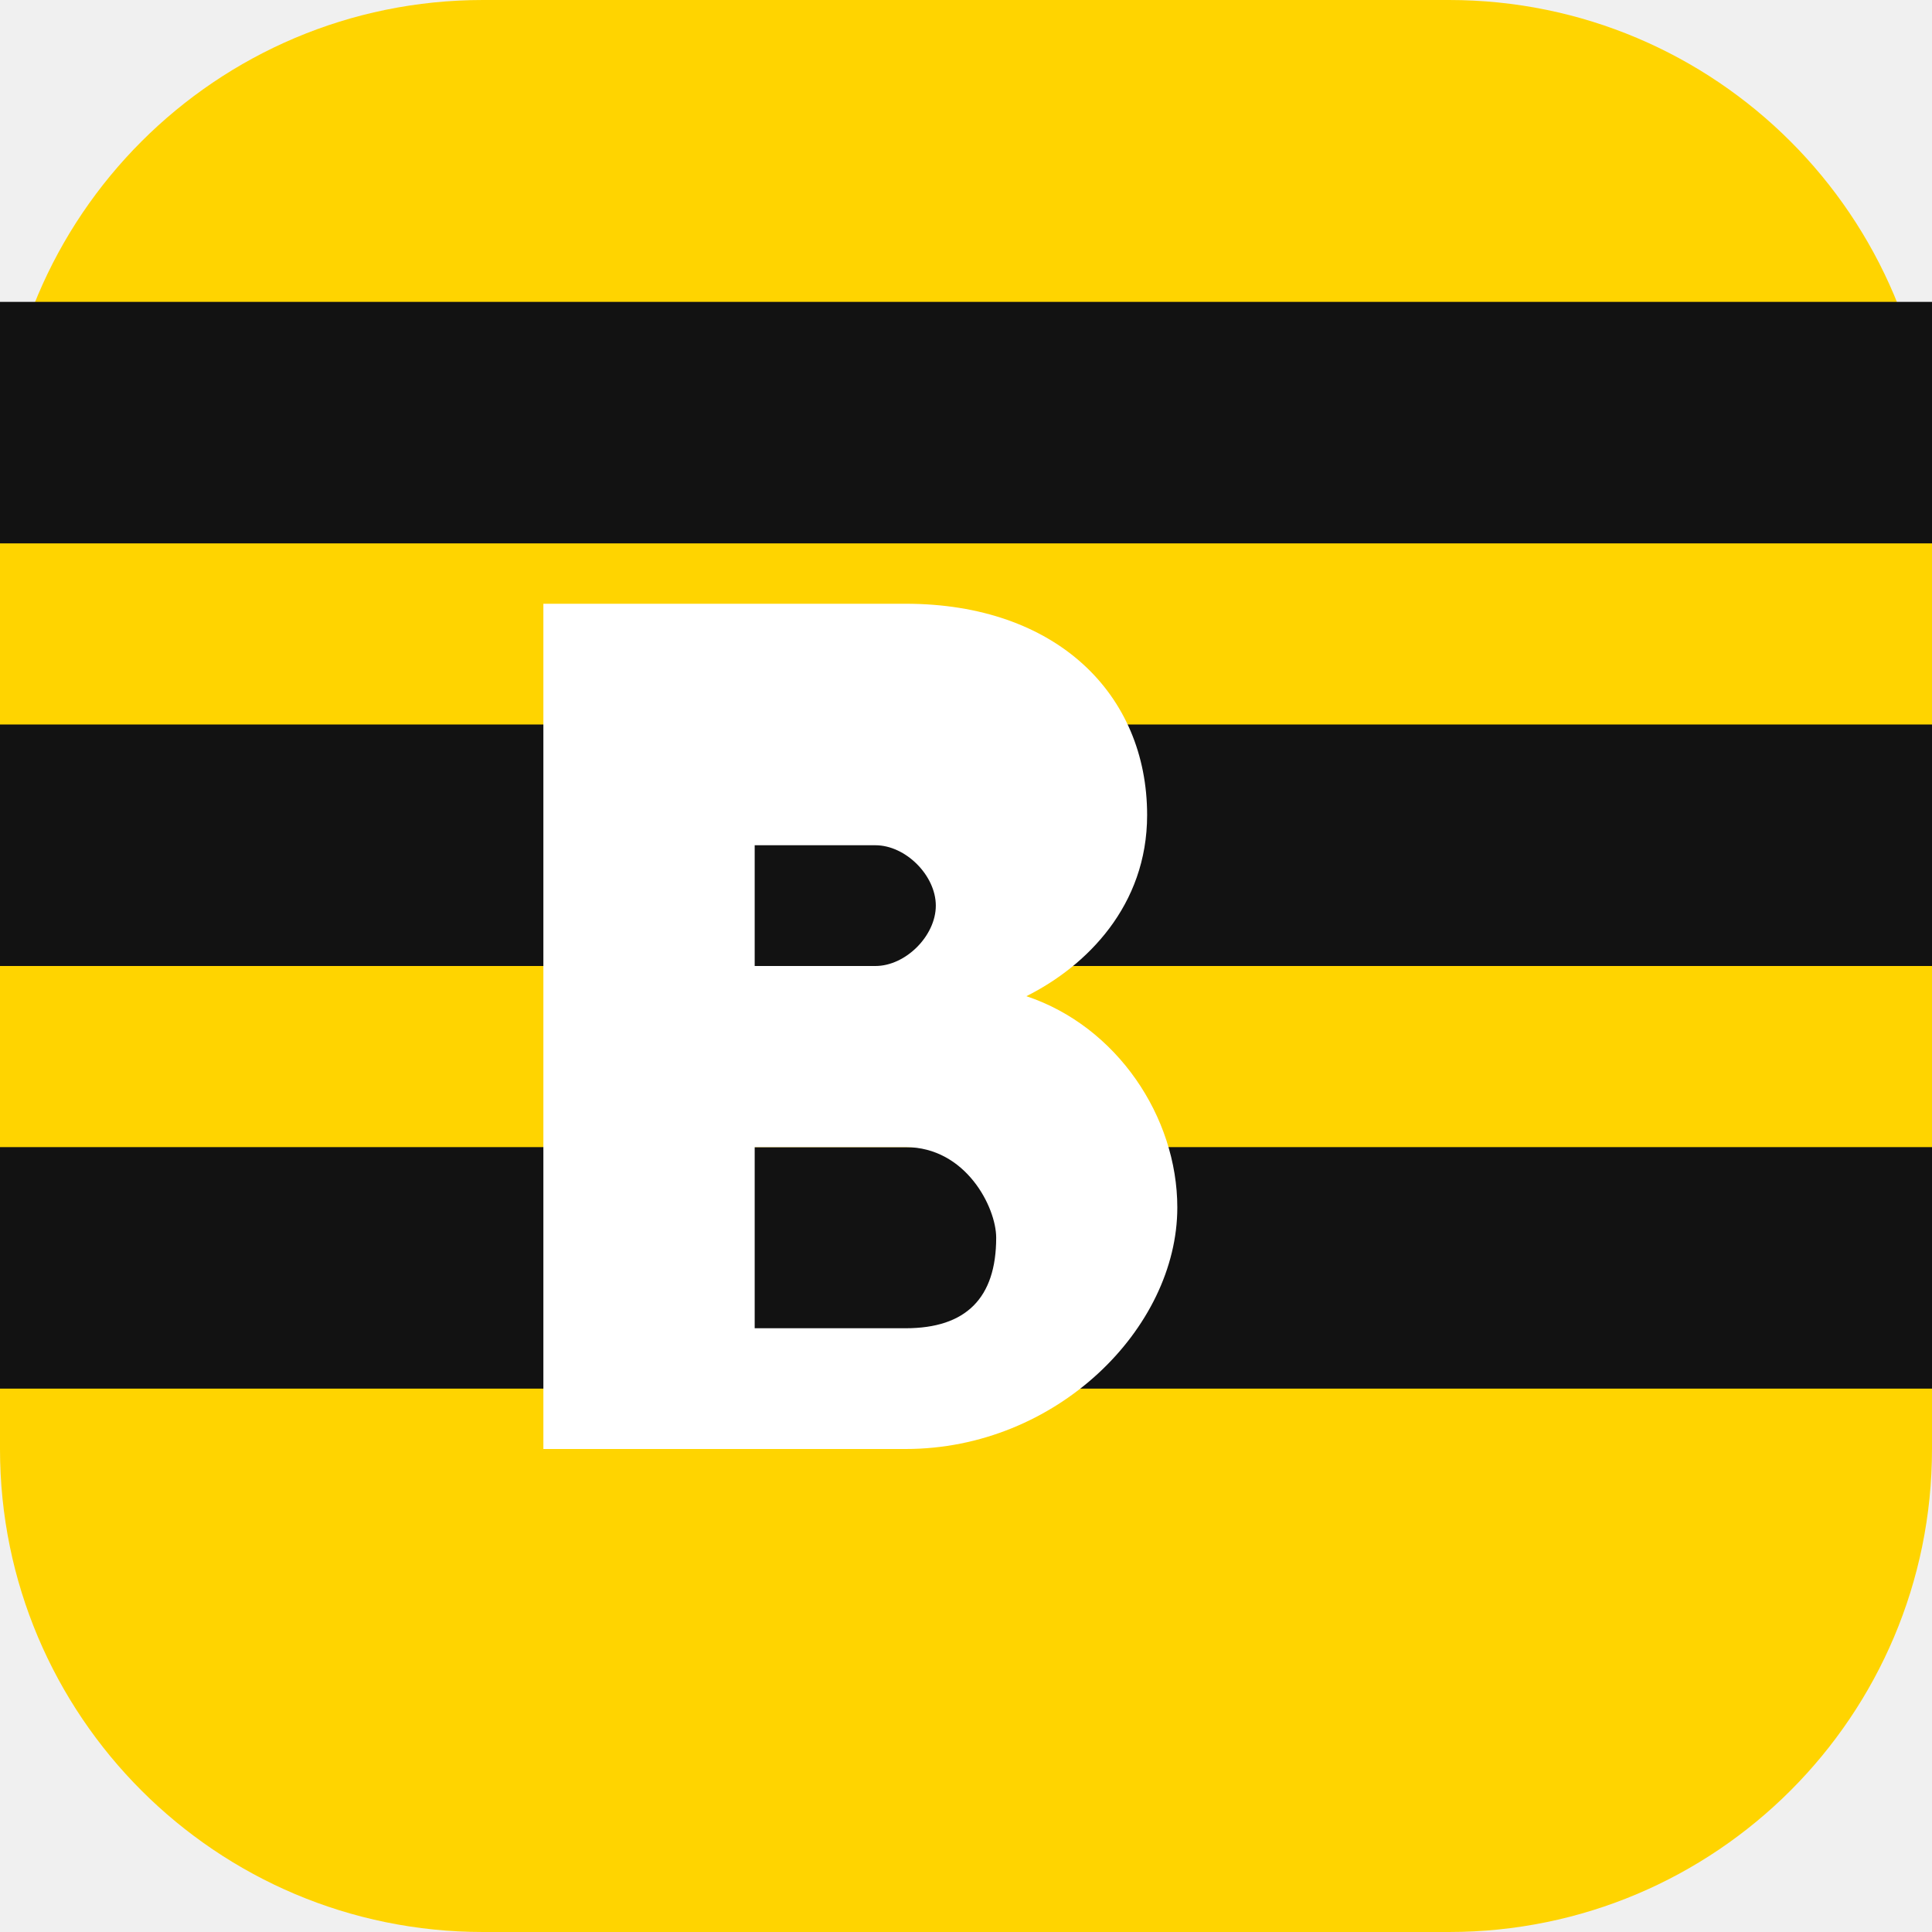
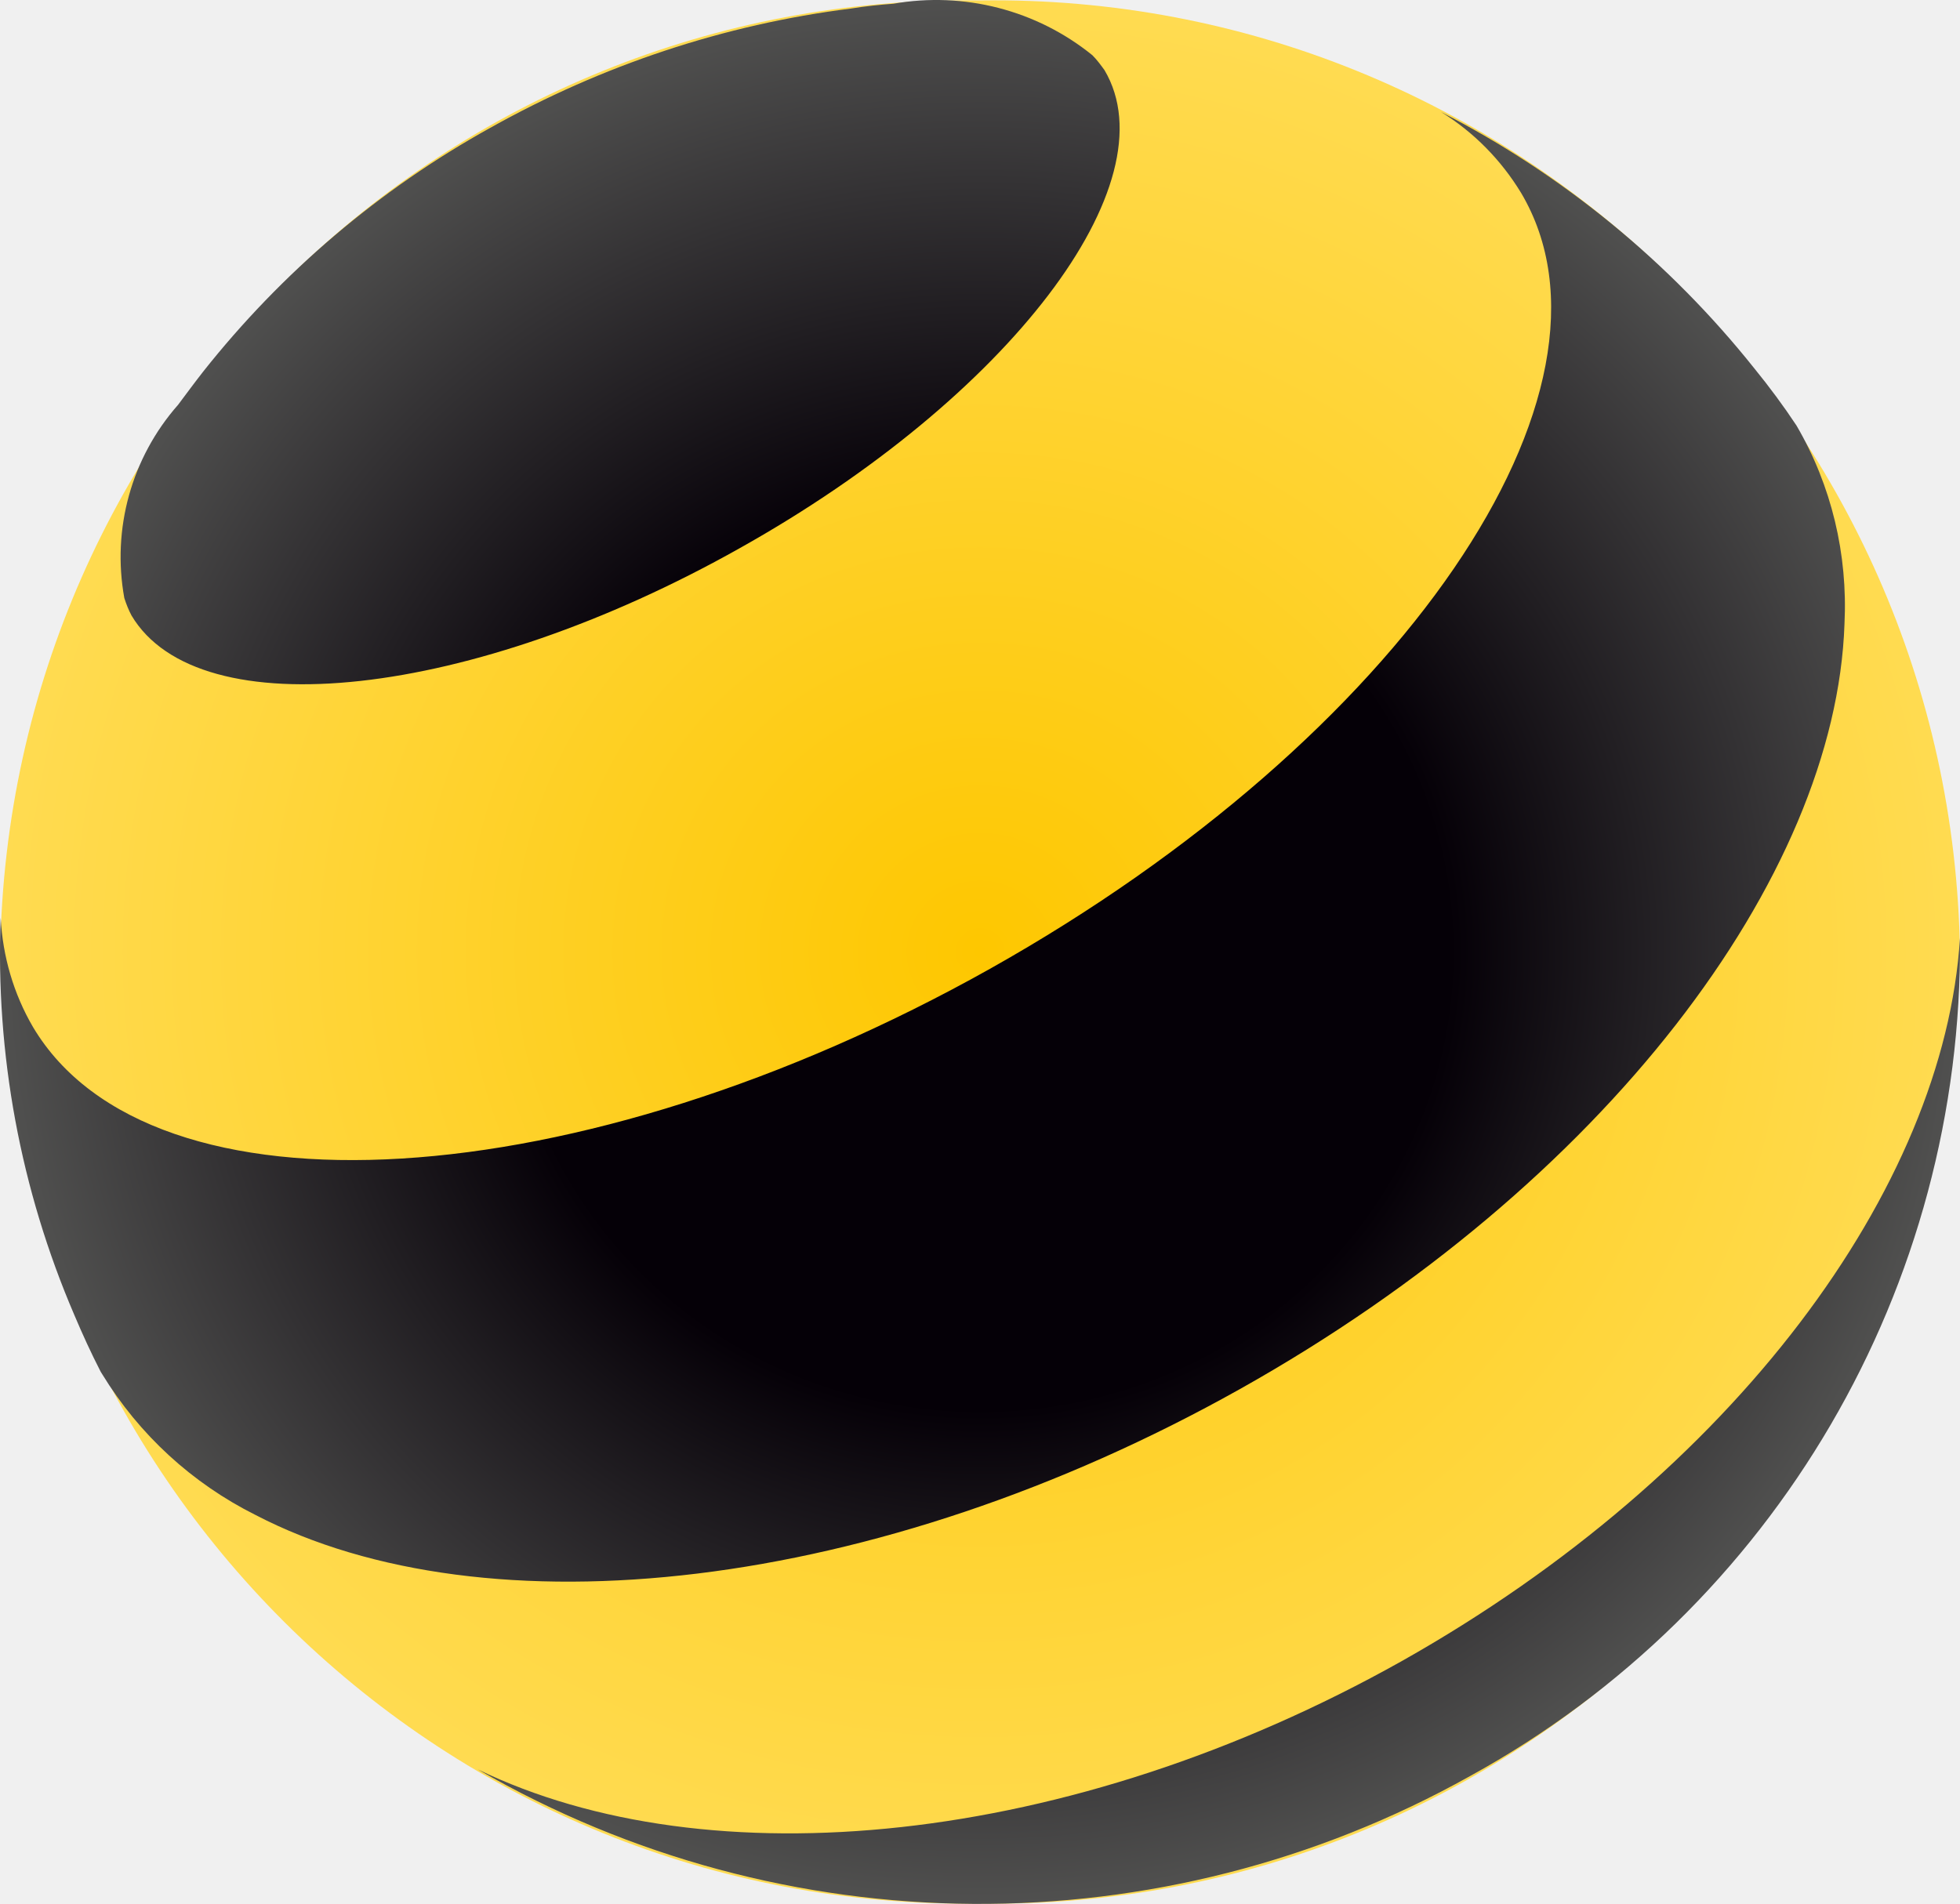
- <svg xmlns="http://www.w3.org/2000/svg" viewBox="0 0 64 64" role="img" aria-label="Beeline">
-   <rect width="64" height="64" rx="16" fill="#ffd400" />
-   <rect y="10" width="64" height="8" fill="#121212" />
-   <rect y="24" width="64" height="8" fill="#121212" />
-   <rect y="38" width="64" height="8" fill="#121212" />
-   <path d="M18 52V20h12c5 0 8 3 8 7 0 3-2 5-4 6 3 1 5 4 5 7 0 4-4 8-9 8H18zm7-20h4c1 0 2-1 2-2s-1-2-2-2h-4v4zm0 12h5c2 0 3-1 3-3 0-1-1-3-3-3h-5v6z" fill="#fff" />
+ <svg xmlns="http://www.w3.org/2000/svg" version="1.1" id="Слой_1" x="0px" y="0px" viewBox="0 0 1000 971.553" enable-background="new 0 0 1000 971.553" xml:space="preserve">
+   <radialGradient id="SVGID_1_" cx="500.043" cy="485.791" r="499.93" gradientTransform="matrix(1 0 0 0.9714 0 13.89362)" gradientUnits="userSpaceOnUse">
+     <stop offset="0" style="stop-color:#FEC700" />
+     <stop offset="1" style="stop-color:#FFDB51" />
+   </radialGradient>
+   <path fill-rule="evenodd" clip-rule="evenodd" fill="url(#SVGID_1_)" d="M499.927,971.366  c272.105,3.919,495.921-213.47,500.051-485.593  C995.848,213.652,772.033-3.683,499.927,0.215  C227.806-3.683,4.257,213.652,0.108,485.773  C4.257,757.897,227.806,975.285,499.927,971.366z" />
+   <radialGradient id="SVGID_00000069359420717533473530000017926323110763257007_" cx="500" cy="485.776" r="499.988" gradientTransform="matrix(1 0 0 0.9716 0 13.79605)" gradientUnits="userSpaceOnUse">
+     <stop offset="0" style="stop-color:#050007" />
+     <stop offset="0.48" style="stop-color:#050007" />
+     <stop offset="1" style="stop-color:#50504F" />
+   </radialGradient>
+   <path fill-rule="evenodd" clip-rule="evenodd" fill="url(#SVGID_00000069359420717533473530000017926323110763257007_)" d="  M715.109,847.69c-169.76,95.205-353.815,112.14-471.351,55.215  c156.298,90.363,348.705,91.521,506.23,3.437  c155.782-85.628,251.681-250.026,249.99-427.654  C992.125,606.069,884.652,752.251,715.109,847.69L715.109,847.69z M776.003,98.323  v0.25V98.323c-10.13-16.646-24.055-30.874-40.775-41.183  c62.052,31.89,116.591,76.548,159.984,131.031  c7.603,9.347,14.69,18.891,21.349,28.953  c17.912,30.642,26.247,65.757,24.502,101.313  c-4.38,129.322-122.431,286.101-308.43,390.389  c-185.977,104.269-384.725,125.367-502.224,64.277  c-32.369-16.185-59.381-40.97-78.273-71.88l-0.765-1.229  c-4.914-9.58-9.294-19.141-13.442-28.95C10.417,606.995-2.351,537.837,0.355,468.376  c1.016,19.66,6.59,38.766,16.471,55.697  c60.111,101.083,278.711,87.817,488.246-29.683  C714.877,376.608,836.114,199.46,776.003,98.323L776.003,98.323z M563.51,35.773  c-1.958-2.706-3.988-5.413-6.159-7.584C528.88,5.132,491.825-4.413,455.751,1.907  c-6.837,0.517-14.261,1.247-21.58,2.456  C369.393,12.484,307.094,33.317,250.116,65.242  c-56.658,31.408-106.461,73.857-146.486,124.427  c-4.38,5.59-8.531,11.253-12.769,16.897  c-23.787,26.994-33.846,63.318-27.437,98.607c0.943,2.955,2.209,6.179,3.65,8.866  c34.347,57.904,173.498,42.735,310.404-34.347  C514.617,202.914,597.859,93.695,563.51,35.773z" />
</svg>
